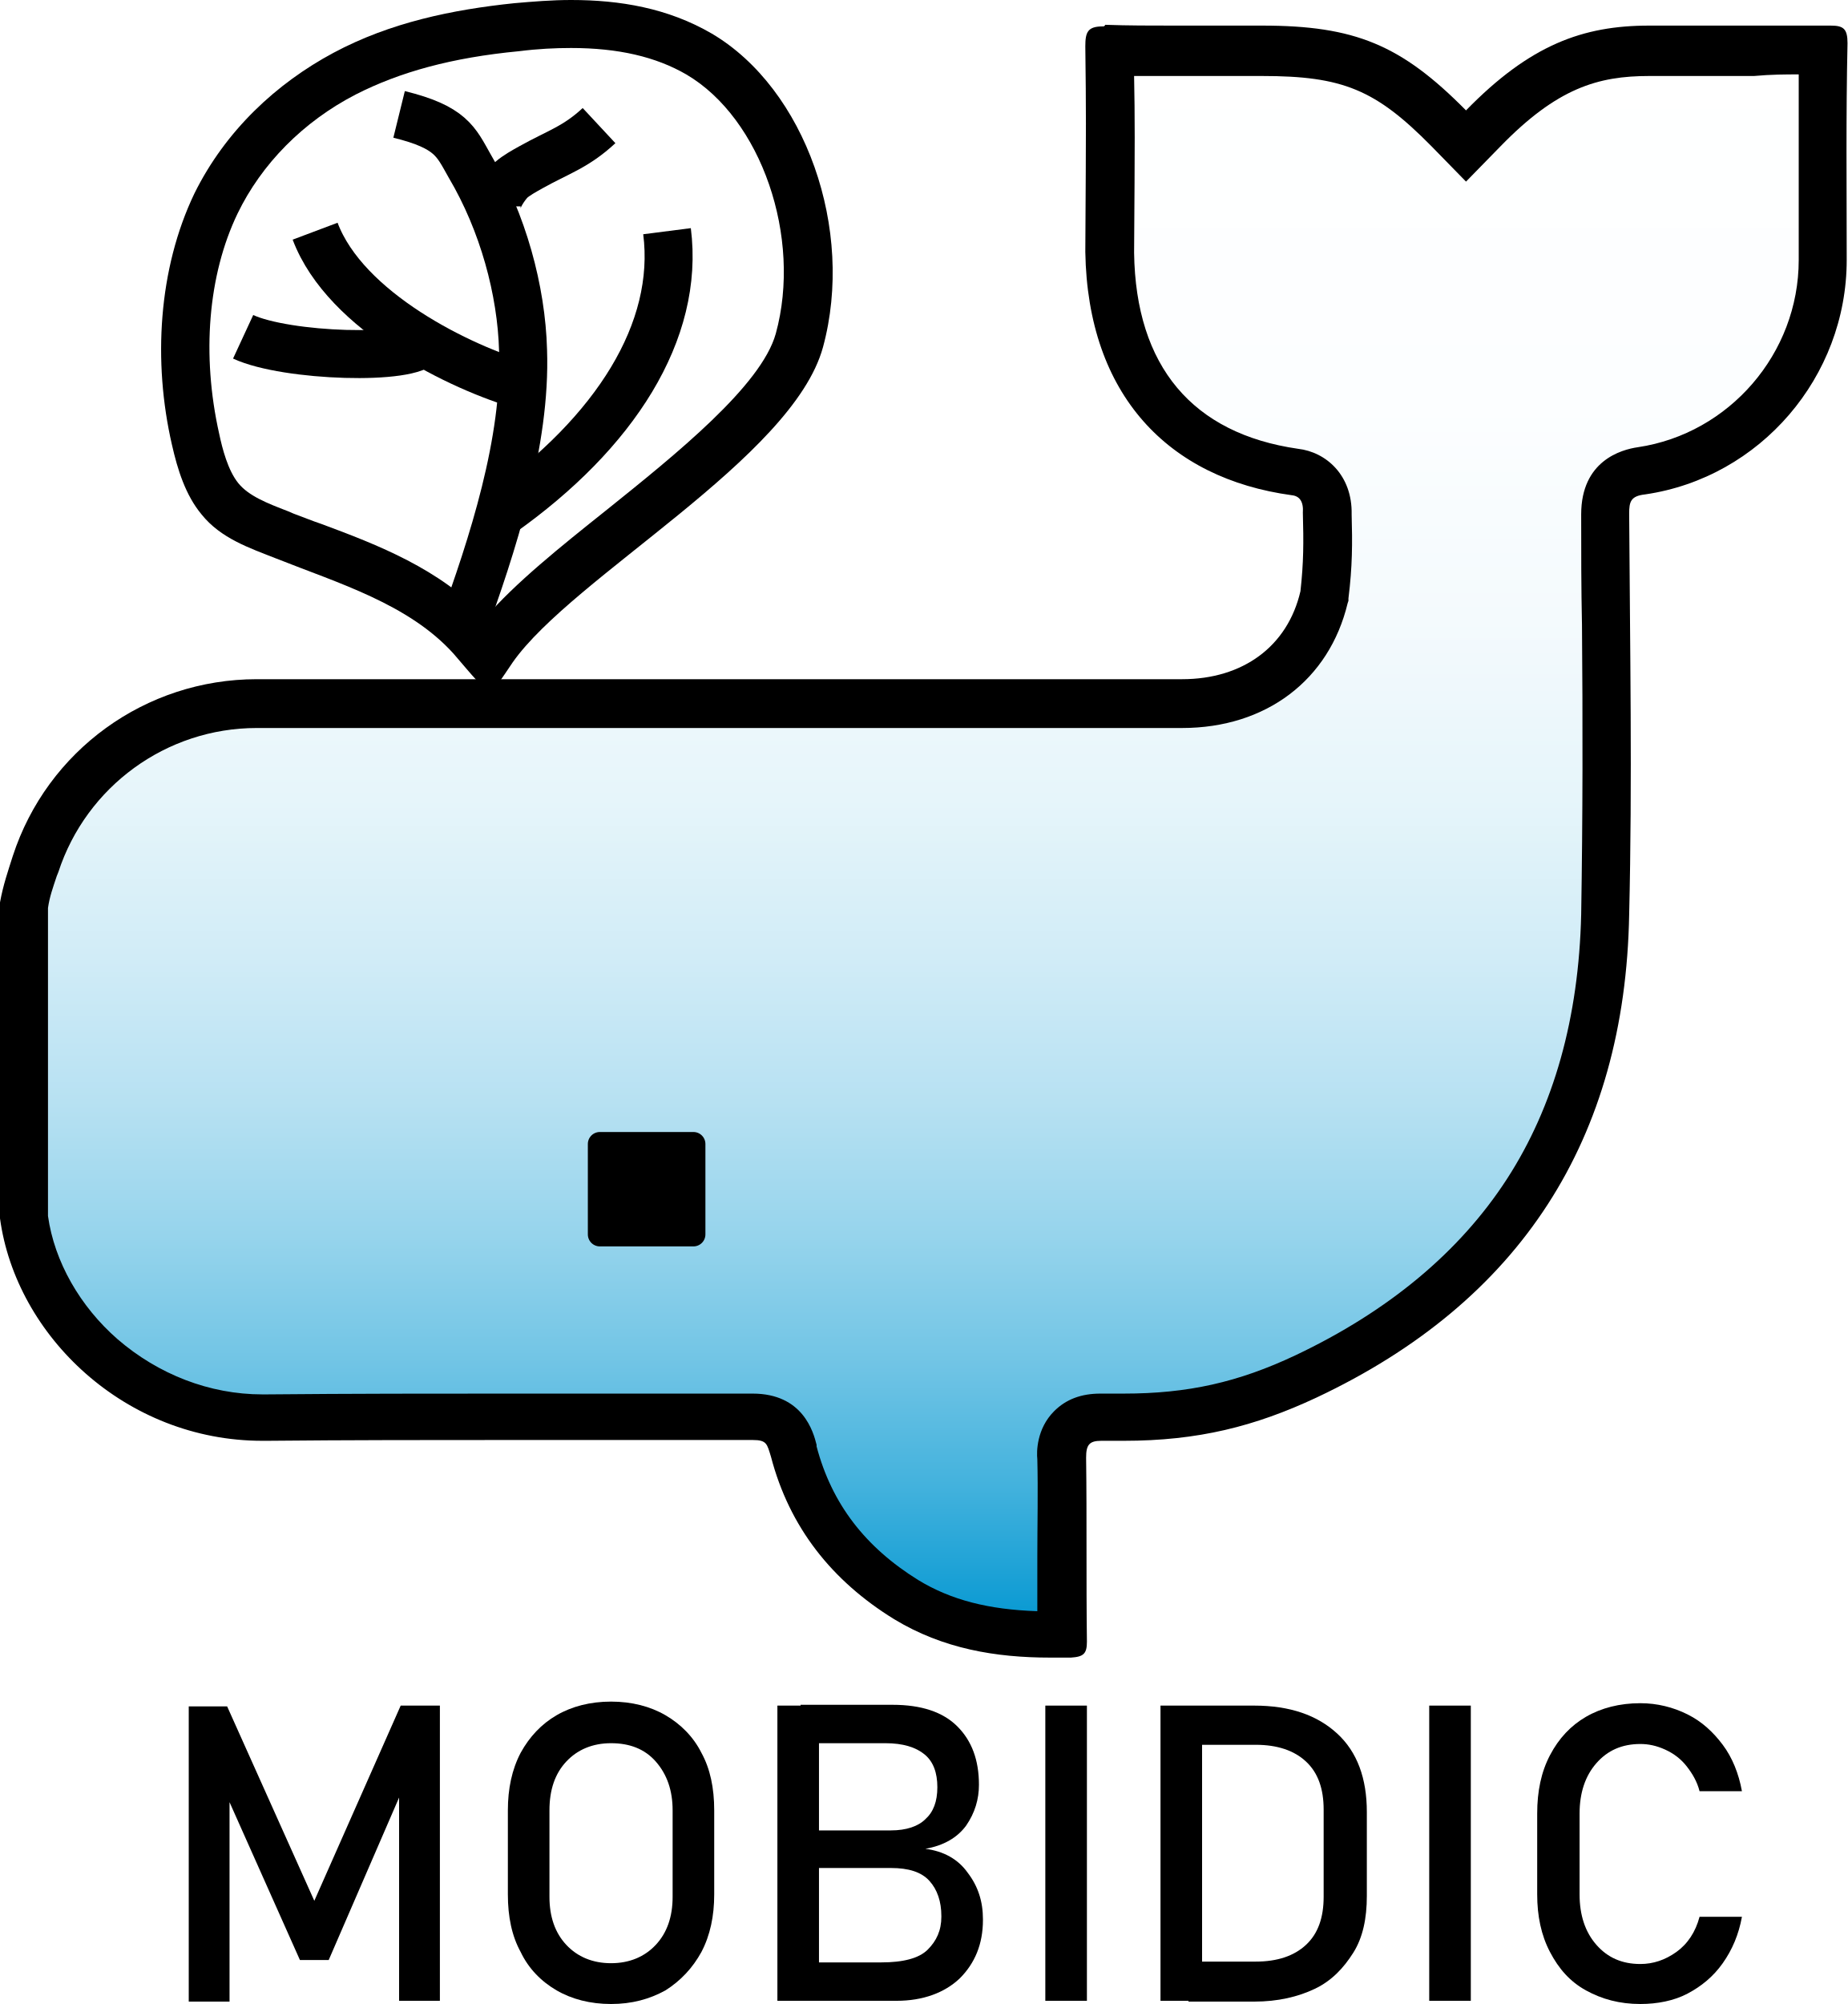
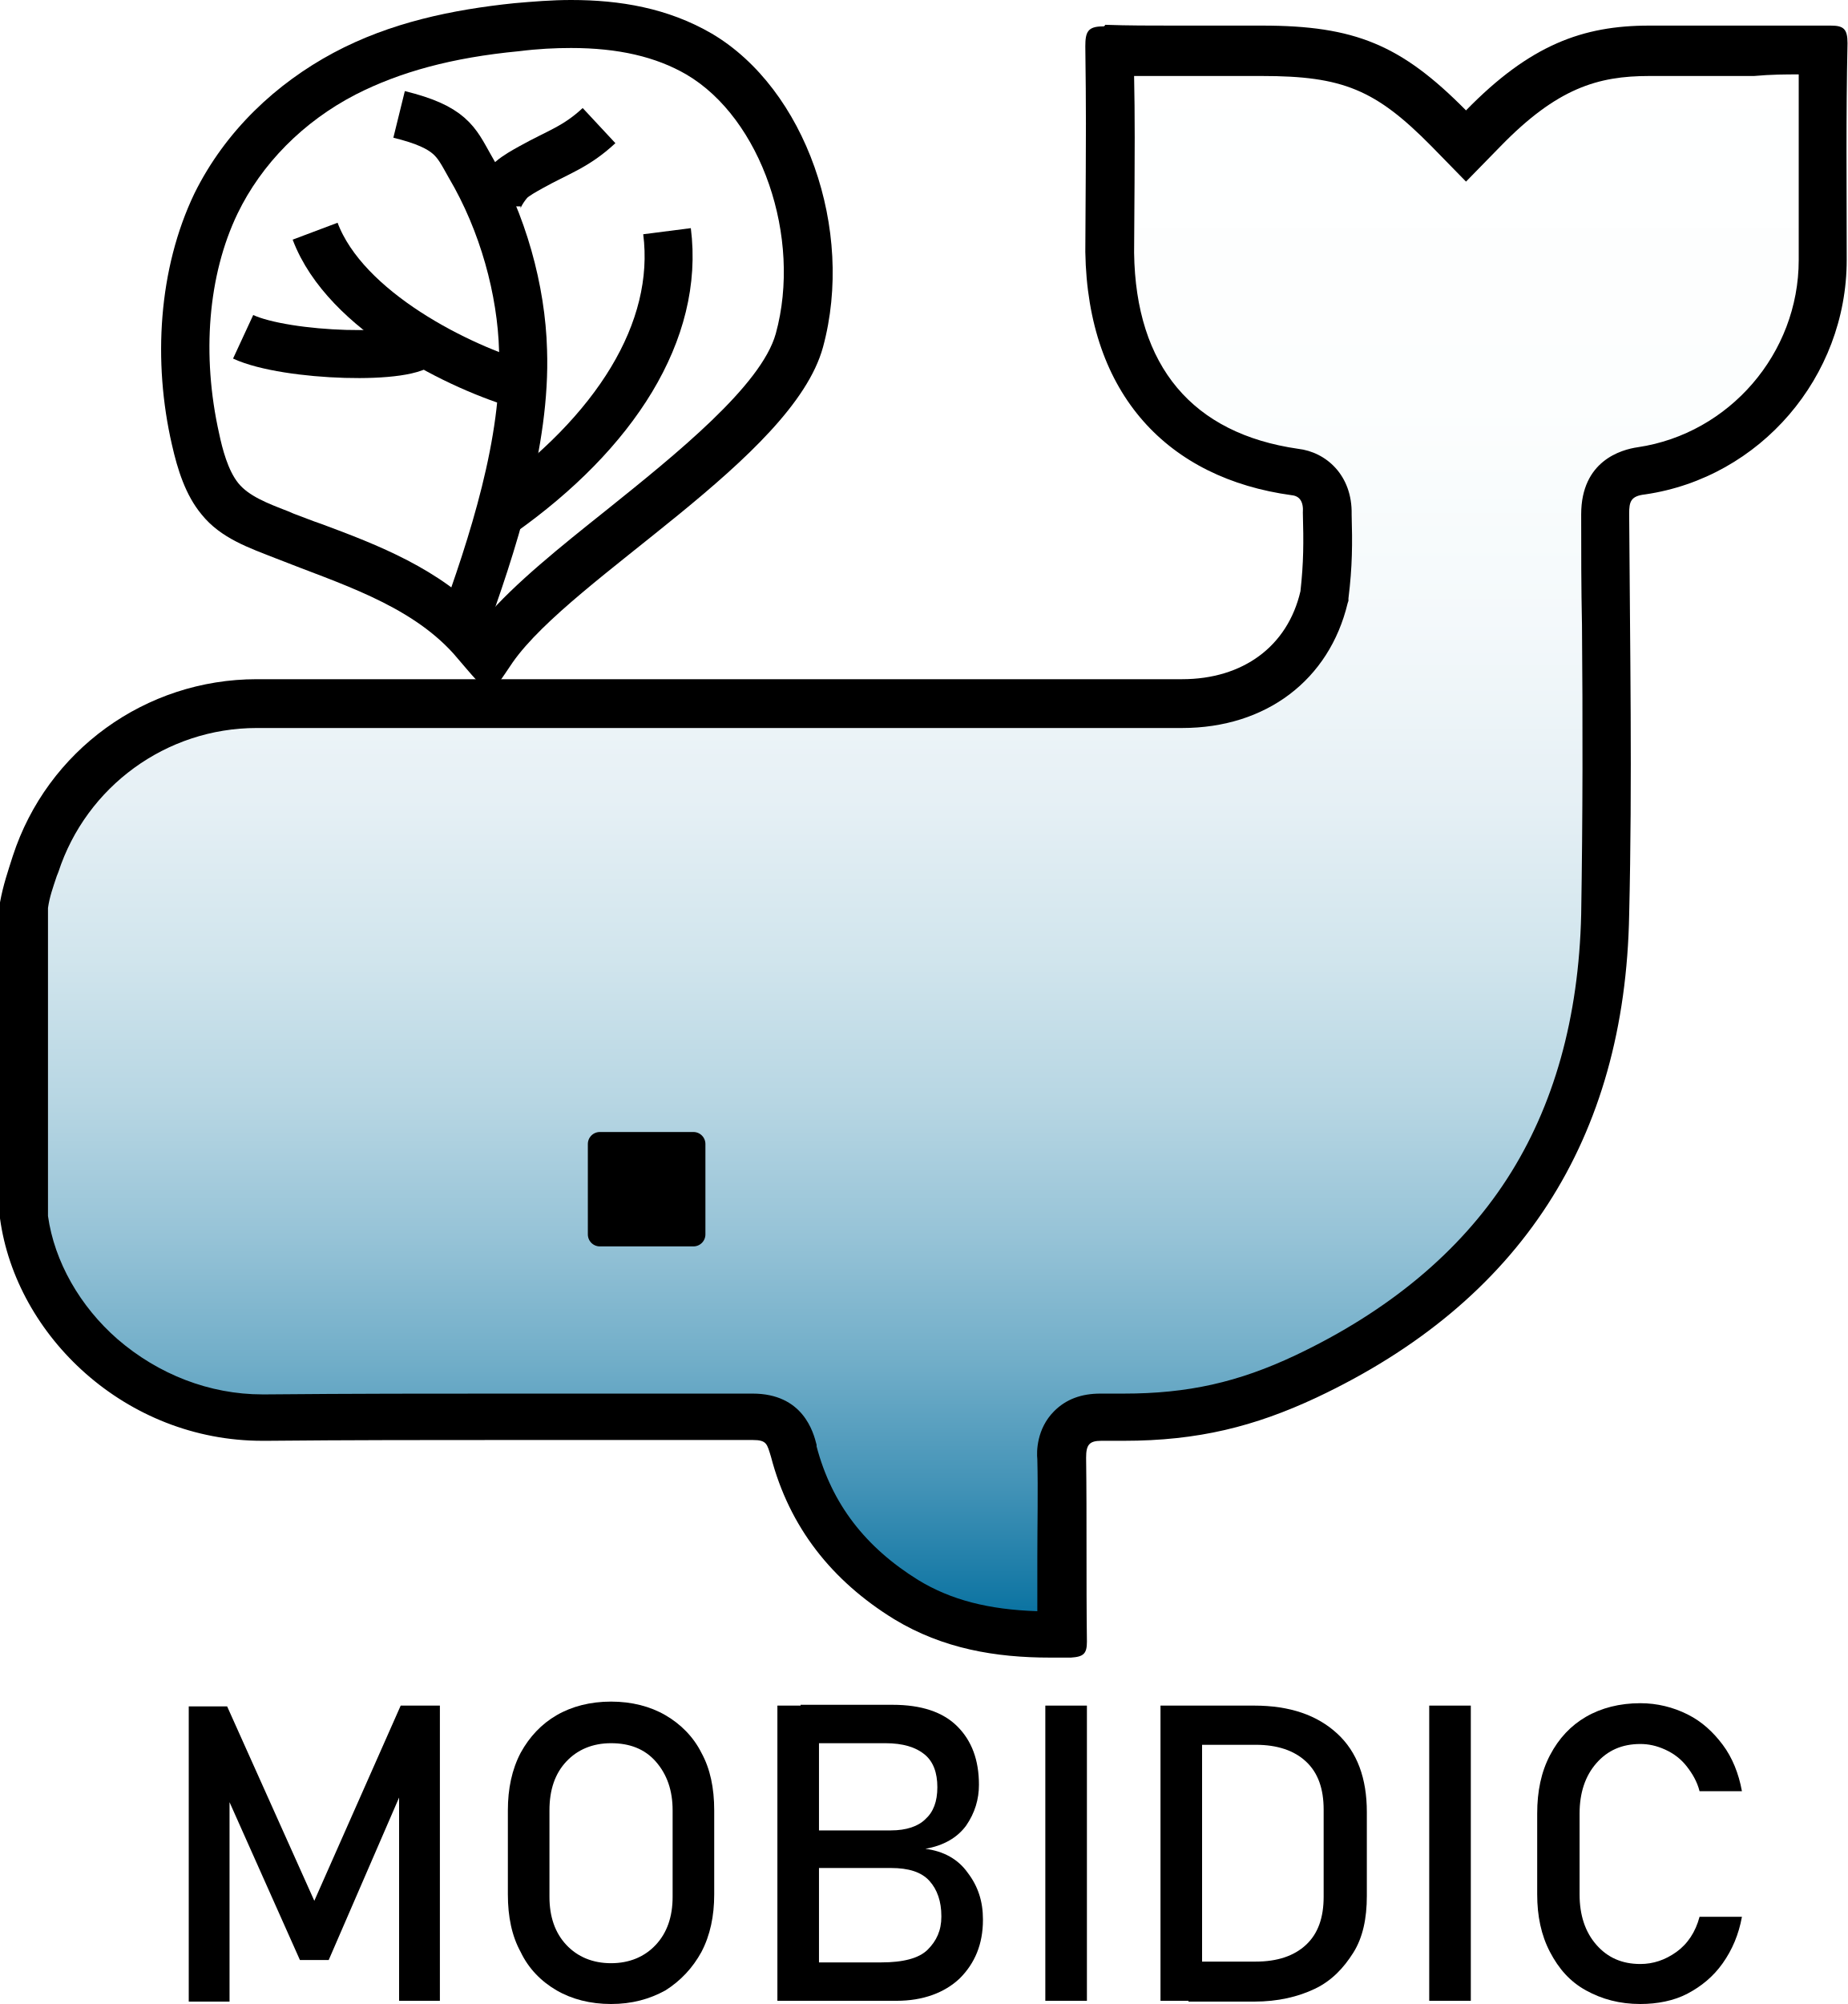
<svg xmlns="http://www.w3.org/2000/svg" version="1.1" x="0px" y="0px" viewBox="0 0 231 250.5" style="enable-background:new 0 0 231 250.5;" xml:space="preserve">
  <style type="text/css">
	.st0{fill:url(#SVGID_1_);}
	.st1{stroke:#000000;stroke-width:3;stroke-linejoin:round;stroke-miterlimit:10;}
	.st2{fill:none;stroke:#000000;stroke-width:6;stroke-miterlimit:10;}
</style>
  <g id="Layer_1">
    <g>
      <linearGradient id="SVGID_1_" gradientUnits="userSpaceOnUse" x1="115.478" y1="6.268" x2="115.478" y2="204.256">
        <stop offset="0" style="stop-color:#FFFFFF" />
-         <stop offset="0.224" style="stop-color:#FCFEFF" />
-         <stop offset="0.36" style="stop-color:#F4FAFD" />
-         <stop offset="0.473" style="stop-color:#E6F5FA" />
-         <stop offset="0.573" style="stop-color:#D1ECF7" />
-         <stop offset="0.664" style="stop-color:#B7E1F2" />
-         <stop offset="0.749" style="stop-color:#96D4EC" />
-         <stop offset="0.83" style="stop-color:#70C4E5" />
-         <stop offset="0.906" style="stop-color:#43B2DD" />
-         <stop offset="0.977" style="stop-color:#129DD4" />
-         <stop offset="1" style="stop-color:#0096D1" />
+         <stop offset="0.224" style="stop-color:#FCFEFE" />
+         <stop offset="0.36" style="stop-color:#F4F9FB" />
+         <stop offset="0.473" style="stop-color:#E6F0F5" />
+         <stop offset="0.573" style="stop-color:#D1E5ED" />
+         <stop offset="0.664" style="stop-color:#B7D6E3" />
+         <stop offset="0.749" style="stop-color:#96C3D7" />
+         <stop offset="0.83" style="stop-color:#70ADC8" />
+         <stop offset="0.906" style="stop-color:#4393B7" />
+         <stop offset="0.977" style="stop-color:#1277A4" />
+         <stop offset="1" style="stop-color:#006D9D" />
      </linearGradient>
      <path class="st0" d="M131.3,204.3c-7.4,0-13.1-1.4-18-4.4c-7.2-4.4-11.9-10.7-14-18.5l0-0.2c-0.4-1.5-1.1-4.1-5.1-4.1    c-0.2,0-0.3,0-0.5,0c-4.2,0-8.5,0-12.7,0l-17.1,0c-9.5,0-19.8,0-30.4,0.1l-0.6,0c-16.4,0-28-12.7-29.8-25.1c0-1.7,0-17.1,0-28.5    l0-10.5c0.3-1.7,0.7-3.1,1.2-4.7l0.2-0.5c3.9-12,15-20,27.7-20c15.6,0,31.3,0,46.9,0l68.8,0c9,0,15.8-5.1,17.7-13.3l0-0.2l0-0.2    c0.5-3.9,0.5-6.6,0.4-10.2c0.1-3.3-1.9-5-4-5.2c-14.7-2.1-22.9-11.8-23.2-27.5c0.1-16.7,0.1-17.1,0-25.2c2.4,0.1,4.9,0.1,8,0.1    c1.8,0,3.7,0,5.5,0c1.8,0,3.6,0,5.5,0c10.8,0,15.9,2.1,23.4,9.7l2.2,2.2l2.1-2.2c7.8-8,13.7-9.7,20.7-9.7c1.5,0,2.9,0,4.4,0l8.9,0    c2.8,0,5.7,0,8.5,0c-0.1,5.7-0.1,11.5,0,17.1c0,3,0,6.1,0,9.1c0,13.1-9.8,24.5-22.7,26.3c-4.6,0.7-4.5,4.2-4.5,5.4    c0,4.6,0,9.2,0.1,13.7c0.1,11.9,0.1,24.2-0.1,36.2c-0.6,26.9-13.2,46.3-37.4,57.8c-7.6,3.6-14.4,5.1-22.8,5.1c-0.8,0-1.7,0-2.5,0    l-0.3,0c-1,0-2.5,0.1-3.6,1.3c-1.3,1.3-1.3,3.2-1.3,3.8c0.1,4.1,0,8.2,0,12.2c0,3.3,0,6.6,0,9.8    C132.3,204.2,131.8,204.3,131.3,204.3z" />
      <path d="M224.9,9.3c0,4.7,0,9.4,0,14c0,3.1,0,6.1,0,9.2c0,11.7-8.7,21.7-20.1,23.4c-2.1,0.3-7.1,1.7-7.1,8.4c0,4.6,0,9.2,0.1,13.8    c0.1,11.9,0.1,24.1-0.1,36.2c-0.3,12.9-3.4,24-9.3,33.1c-5.9,9.1-14.8,16.5-26.4,22c-7.2,3.4-13.5,4.8-21.5,4.8    c-0.8,0-1.6,0-2.5,0c-0.1,0-0.3,0-0.4,0c-2.4,0-4.3,0.7-5.8,2.2c-2.2,2.2-2.2,5.1-2.1,6c0.1,4,0,8.2,0,12.2c0,2.2,0,4.5,0,6.8    c-6.1-0.2-10.8-1.4-14.9-3.9c-6.6-4.1-10.8-9.5-12.7-16.7l0-0.2c-0.4-1.6-1.7-6.4-8-6.4c-0.2,0-0.4,0-0.6,0c-4.3,0-8.5,0-12.8,0    l-8.5,0l-8.4,0c-9.6,0-19.9,0-30.5,0.1l0,0l0,0c-0.2,0-0.3,0-0.5,0c-6.6,0-13-2.5-18.1-6.9c-4.7-4.1-7.9-9.7-8.7-15.4    c0-2.4,0-17.2,0-28.2l0-10.3c0.2-1.4,0.6-2.5,1.1-4l0.2-0.5c3.5-10.7,13.5-18,24.8-18c15.6,0,31.3,0,46.9,0l19.2,0l19.2,0    c10.1,0,20.2,0,30.4,0c10.5,0,18.4-6,20.7-15.6l0.1-0.3l0-0.3c0.5-4,0.5-6.9,0.4-10.5c0.1-4.9-3.2-7.8-6.7-8.2    c-13.2-1.9-20.3-10.3-20.5-24.5c0.1-14.4,0.1-16.7,0-22.1c1.5,0,3.2,0,5,0c1.8,0,3.7,0,5.5,0c1.8,0,3.6,0,5.5,0    c10.1,0,14.2,1.7,21.2,8.8l4.3,4.4l4.3-4.4c7.1-7.3,12.2-8.8,18.6-8.8c1.4,0,2.9,0,4.3,0c1.5,0,3,0,4.4,0c1.5,0,3,0,4.4,0    C221.5,9.3,223.3,9.3,224.9,9.3 M137.9,3.3c-1.9,0-2.2,0.7-2.2,2.5c0.1,8.6,0.1,8.6,0,25.7c0.3,17.9,10.4,28.3,25.8,30.4    c1,0.1,1.5,0.8,1.4,2.2c0.1,3.7,0.1,6.2-0.3,9.8c-1.6,6.9-7.2,11-14.8,11c-10.1,0-20.2,0-30.4,0c-12.8,0-25.6,0-38.4,0    c-15.6,0-31.3,0-46.9,0c-13.9,0-26.2,8.9-30.5,22.1c-0.6,1.9-1.2,3.6-1.6,5.8c0,13.1,0,39.2,0,39.5c2,14.7,15.7,27.8,32.8,27.8    c0.2,0,0.4,0,0.6,0c10.2-0.1,20.4-0.1,30.5-0.1c5.6,0,11.2,0,16.8,0c4.3,0,8.6,0,12.9,0c0.2,0,0.3,0,0.5,0c1.8,0,1.8,0.5,2.3,2.1    c2.3,8.8,7.6,15.5,15.4,20.3c6.1,3.7,12.7,4.8,19.5,4.8c0.9,0,1.7,0,2.6,0c1.6-0.1,2-0.5,2-2c-0.1-7.7,0-15.3-0.1-23    c0-1.6,0.4-2.1,1.9-2.1c0.1,0,0.1,0,0.2,0c0.9,0,1.8,0,2.6,0c9.3,0,16.4-1.8,24.1-5.4c25.5-12,38.6-32.3,39.1-60.4    c0.4-16.7,0.1-33.4,0-50.1c0-1.5,0.2-2.2,2-2.4c14.4-2.1,25.2-14.7,25.2-29.3c0-9-0.1-18,0.1-27.1c0-1.8-0.5-2.2-2.1-2.2    c0,0-0.1,0-0.1,0c-3.1,0-6.2,0-9.3,0c-3,0-5.9,0-8.9,0c-1.5,0-2.9,0-4.4,0c-8.3,0-14.9,2.4-22.9,10.6    c-8.1-8.2-13.9-10.6-25.5-10.6c0,0,0,0,0,0c-3.7,0-7.3,0-11,0c-2.9,0-5.8,0-8.6-0.1C138.1,3.3,138,3.3,137.9,3.3L137.9,3.3z" />
    </g>
    <rect id="eye" x="75" y="143" class="st1" width="11.7" height="11.3" />
  </g>
  <g id="Layer_2">
    <g>
      <path d="M71.4,6C77.3,6,82,7.1,85.8,9.3c9.4,5.5,14.5,20.4,11.2,32.4c-1.8,6.5-12.5,15.1-21.1,22c-5.9,4.7-11.5,9.2-15.2,13.5    c-5.7-6.1-13.5-9.1-20.5-11.7c-1.2-0.4-2.4-0.9-3.5-1.3L36,63.9c-2.6-1-4.9-1.9-6.2-3.5c-1.3-1.6-2-4.3-2.4-6.2    c-2.2-9.8-1.4-19.8,2.3-27.5c3-6.2,8.2-11.5,14.8-14.9C50,9,56.5,7.2,64.9,6.4C67.3,6.1,69.4,6,71.4,6 M71.4,0    c-2.4,0-4.8,0.2-7.1,0.4c-7.7,0.8-15.5,2.4-22.6,6.2s-13.5,9.7-17.4,17.6c-4.5,9.4-5.2,21-2.8,31.4c0.7,3.1,1.7,6.3,3.7,8.7    c2.4,3,6,4.2,9.3,5.5c7.8,3.1,16.6,5.7,22.2,11.9c2.6,3,3.6,4.4,4.5,4.4c0.8,0,1.4-1.1,2.9-3.3c7.5-10.7,35-25.5,38.8-39.4    c4-14.7-2.2-32.3-13.9-39.2C83.5,1,77.5,0,71.4,0L71.4,0z" />
    </g>
    <path class="st2" d="M49.9,14.3c6.5,1.6,7.1,3.4,8.8,6.4c4.2,7.1,6.5,15.6,6.7,23.1c0.4,11.4-3.8,24.3-7.7,35" />
    <path class="st2" d="M39.4,28.9C43.2,39,57.7,46,65.4,48.2" />
    <path class="st2" d="M83.4,28.9c1.6,12.5-6.5,25.2-20.8,35.3" />
    <path class="st2" d="M74.9,15.7c-2.9,2.7-5.1,3.3-8.5,5.2c-0.9,0.5-1.8,1-2.5,1.6c-0.7,0.7-1.8,2.3-1.8,3.3" />
    <path class="st2" d="M30.4,42.1c5.4,2.5,21.2,3,22.5,0.6" />
    <g>
      <path d="M39.3,237.6l10.8-24.4H55v36.9h-5.1v-27.7l0.3,1.6L41.1,245h-3.6l-9.1-20.4l0.3-2.1v27.7h-5.1v-36.9h4.8L39.3,237.6z" />
      <path d="M76.4,250.5c-2.6,0-4.9-0.6-6.8-1.7c-1.9-1.1-3.5-2.7-4.5-4.8c-1.1-2-1.6-4.4-1.6-7.2v-10.5c0-2.7,0.5-5.1,1.6-7.2    c1.1-2,2.6-3.6,4.5-4.7c1.9-1.1,4.2-1.7,6.8-1.7c2.6,0,4.9,0.6,6.8,1.7c1.9,1.1,3.5,2.7,4.5,4.7c1.1,2,1.6,4.4,1.6,7.2v10.5    c0,2.7-0.5,5.1-1.6,7.2c-1.1,2-2.6,3.6-4.5,4.8C81.2,249.9,79,250.5,76.4,250.5z M76.4,245.4c2.3,0,4.2-0.8,5.6-2.3s2.1-3.5,2.1-6    v-10.8c0-2.5-0.7-4.5-2.1-6.1s-3.3-2.3-5.6-2.3c-2.3,0-4.2,0.8-5.6,2.3c-1.4,1.5-2.1,3.5-2.1,6.1v10.8c0,2.5,0.7,4.5,2.1,6    C72.2,244.6,74.1,245.4,76.4,245.4z" />
      <path d="M97.2,250.1v-36.9h5.2v36.9H97.2z M100.2,250.1v-4.8h10c2.7,0,4.7-0.5,5.8-1.6s1.7-2.4,1.7-4.1v-0.1    c0-1.8-0.5-3.3-1.5-4.4c-1-1.1-2.6-1.6-4.8-1.6h-11.3v-4.7h11.3c1.9,0,3.4-0.5,4.3-1.4c1-0.9,1.5-2.2,1.5-4c0-1.8-0.5-3.2-1.6-4.1    c-1.1-0.9-2.7-1.4-4.9-1.4h-10.6v-4.8h11.5c3.6,0,6.3,0.9,8.1,2.7s2.7,4.2,2.7,7.3c0,1.8-0.5,3.5-1.6,5.1    c-1.1,1.5-2.8,2.5-5.1,2.9c2.3,0.3,4.1,1.3,5.3,3c1.3,1.7,1.9,3.6,1.9,5.8v0.1c0,3-1,5.4-2.9,7.3c-1.9,1.8-4.6,2.8-7.9,2.8H100.2z    " />
      <path d="M135.9,213.2v36.9h-5.2v-36.9H135.9z" />
      <path d="M145.1,250.1v-36.9h5.2v36.9H145.1z M148.6,250.1v-4.9h8.4c2.7,0,4.8-0.7,6.3-2.1s2.2-3.4,2.2-6v-10.9    c0-2.6-0.7-4.6-2.2-6s-3.6-2.1-6.3-2.1h-8.4v-4.9h8.2c4.5,0,7.9,1.2,10.4,3.5s3.7,5.6,3.7,9.8v10.5c0,2.8-0.5,5.2-1.7,7.1    s-2.7,3.5-4.8,4.5s-4.6,1.6-7.6,1.6H148.6z" />
      <path d="M183.9,213.2v36.9h-5.2v-36.9H183.9z" />
      <path d="M205.1,250.5c-2.6,0-4.8-0.6-6.8-1.7s-3.4-2.7-4.5-4.8s-1.6-4.5-1.6-7.2v-10.1c0-2.8,0.5-5.2,1.6-7.3s2.6-3.7,4.5-4.8    s4.2-1.7,6.8-1.7c2.1,0,4.1,0.5,5.9,1.4s3.2,2.2,4.4,3.8s2,3.6,2.4,5.8h-5.3c-0.3-1.2-0.9-2.2-1.6-3.1s-1.6-1.6-2.7-2.1    s-2.1-0.7-3.1-0.7c-2.3,0-4.1,0.8-5.5,2.4s-2.1,3.7-2.1,6.3v10.1c0,2.6,0.7,4.7,2.1,6.3s3.2,2.4,5.5,2.4c1.6,0,3.1-0.5,4.5-1.5    s2.4-2.5,2.9-4.4h5.3c-0.4,2.2-1.2,4.1-2.4,5.8s-2.7,2.9-4.4,3.8S207.2,250.5,205.1,250.5z" />
    </g>
  </g>
</svg>
